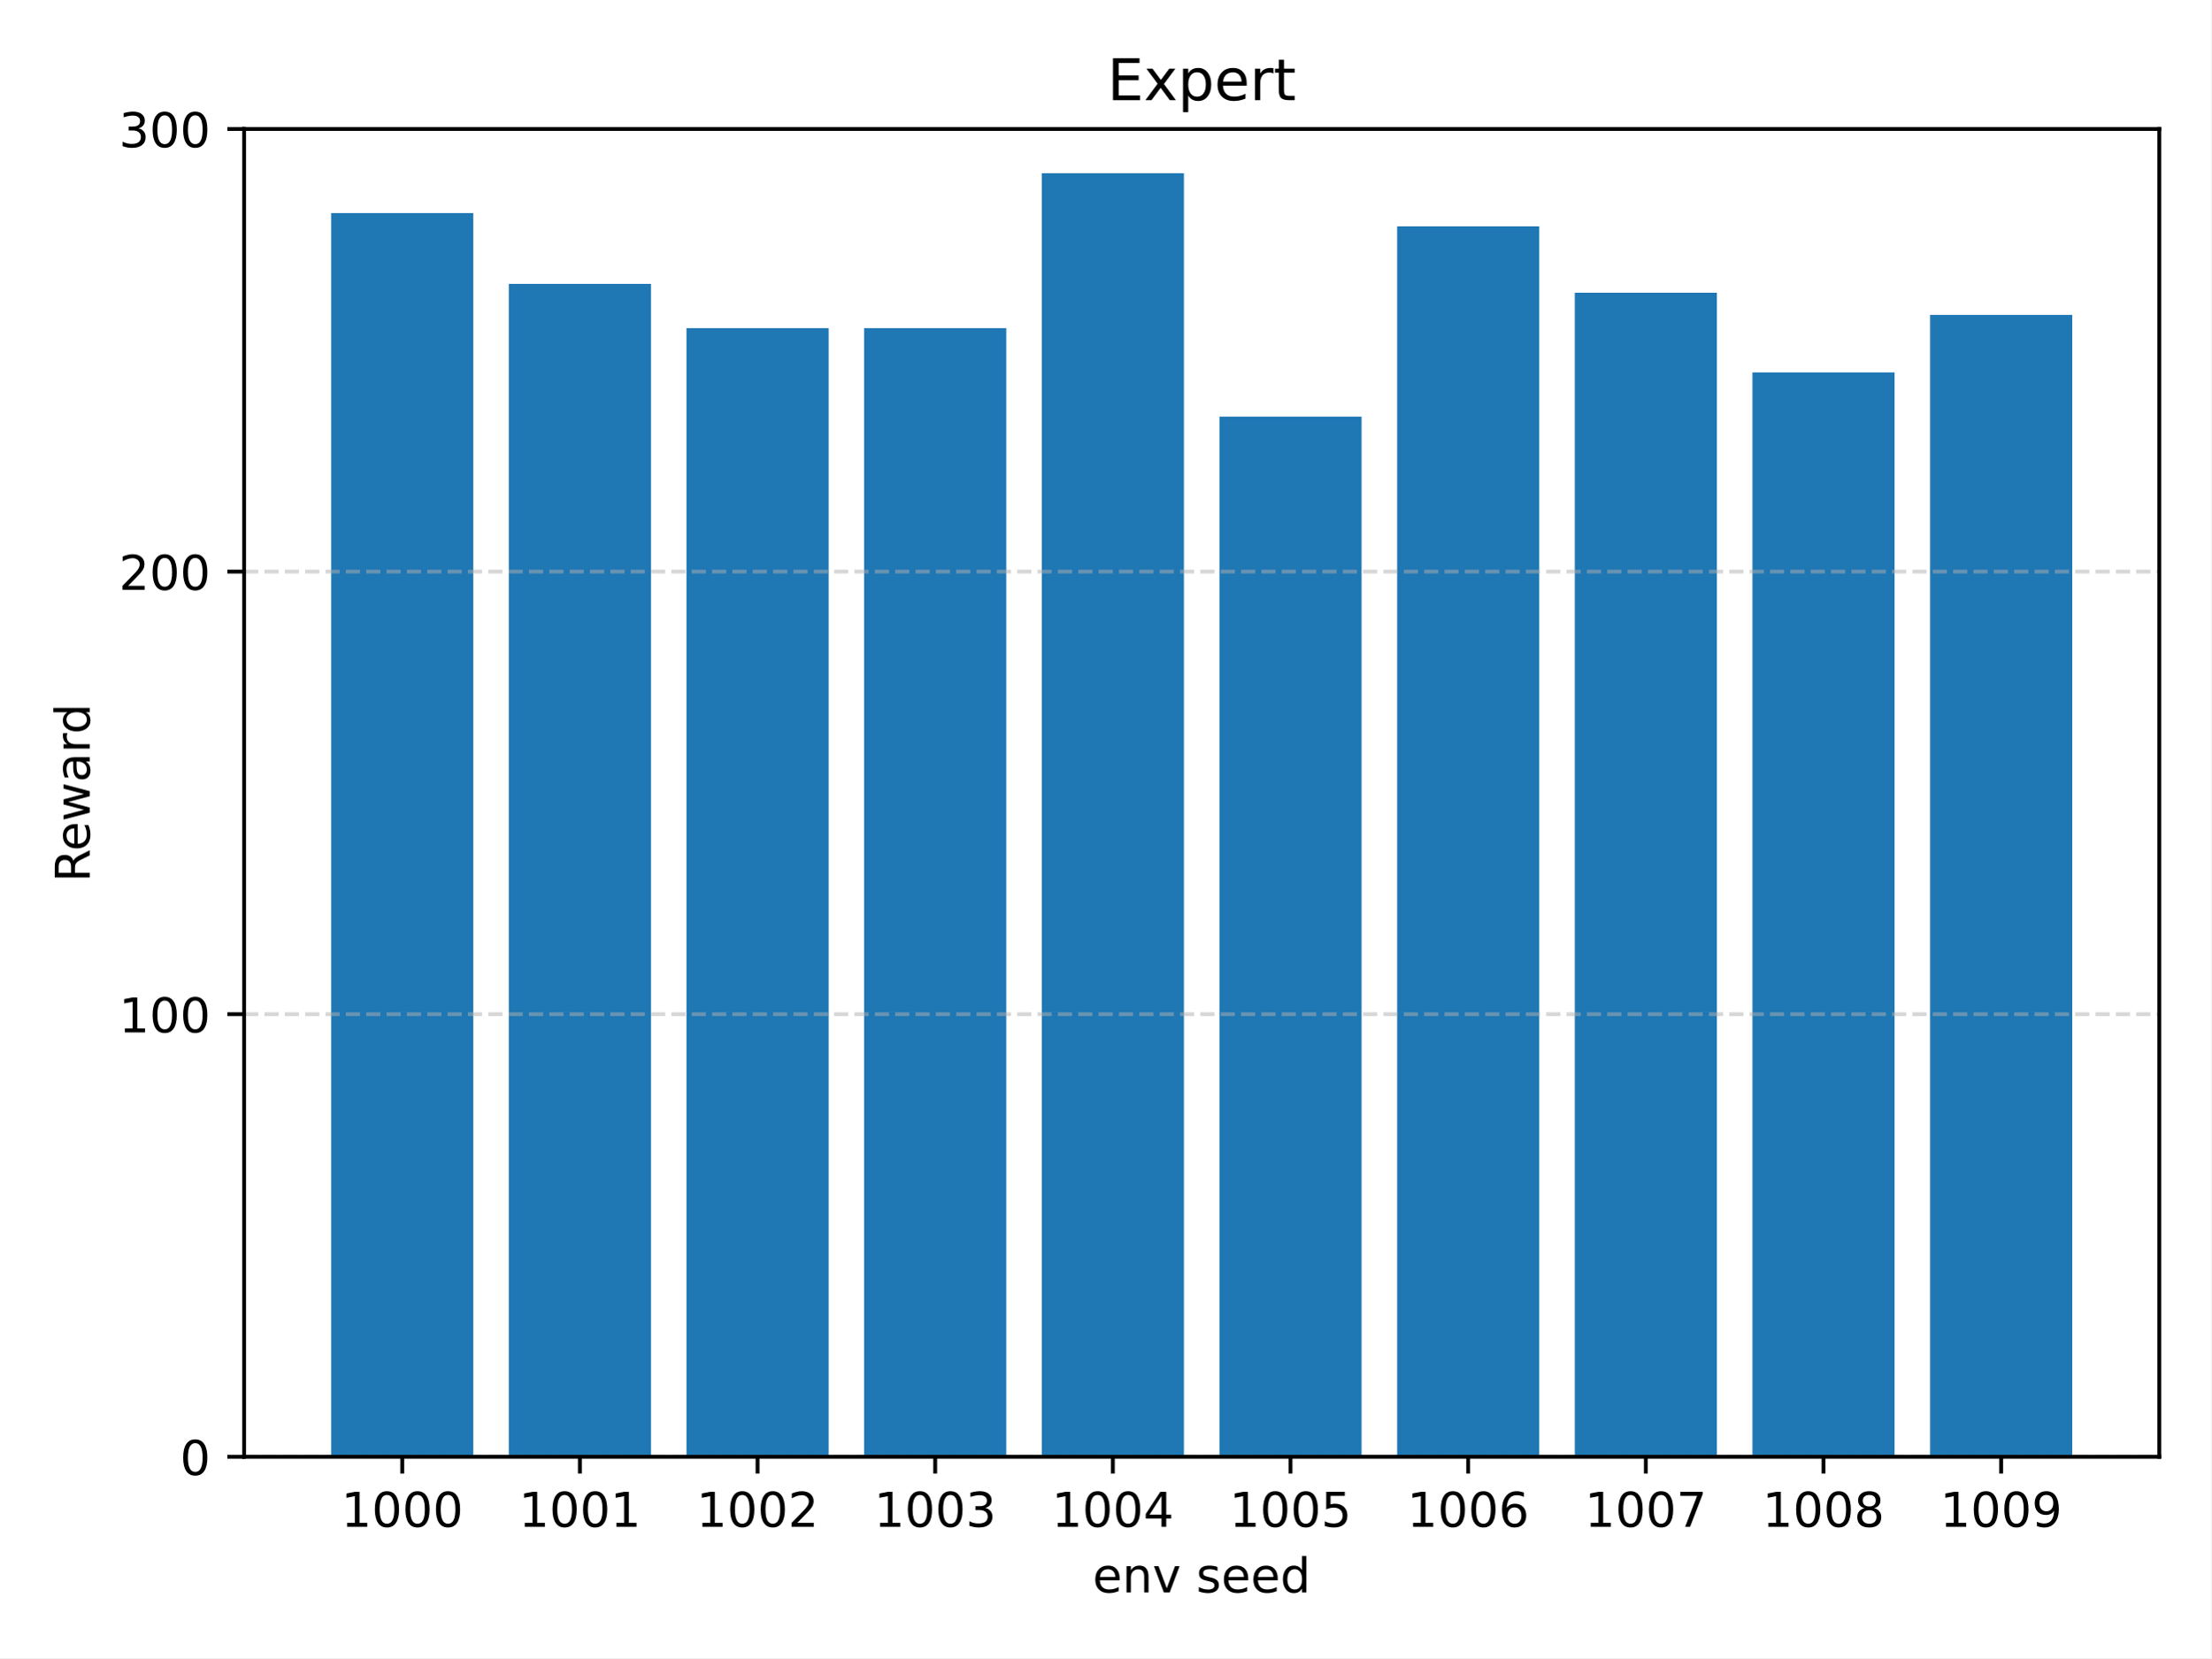
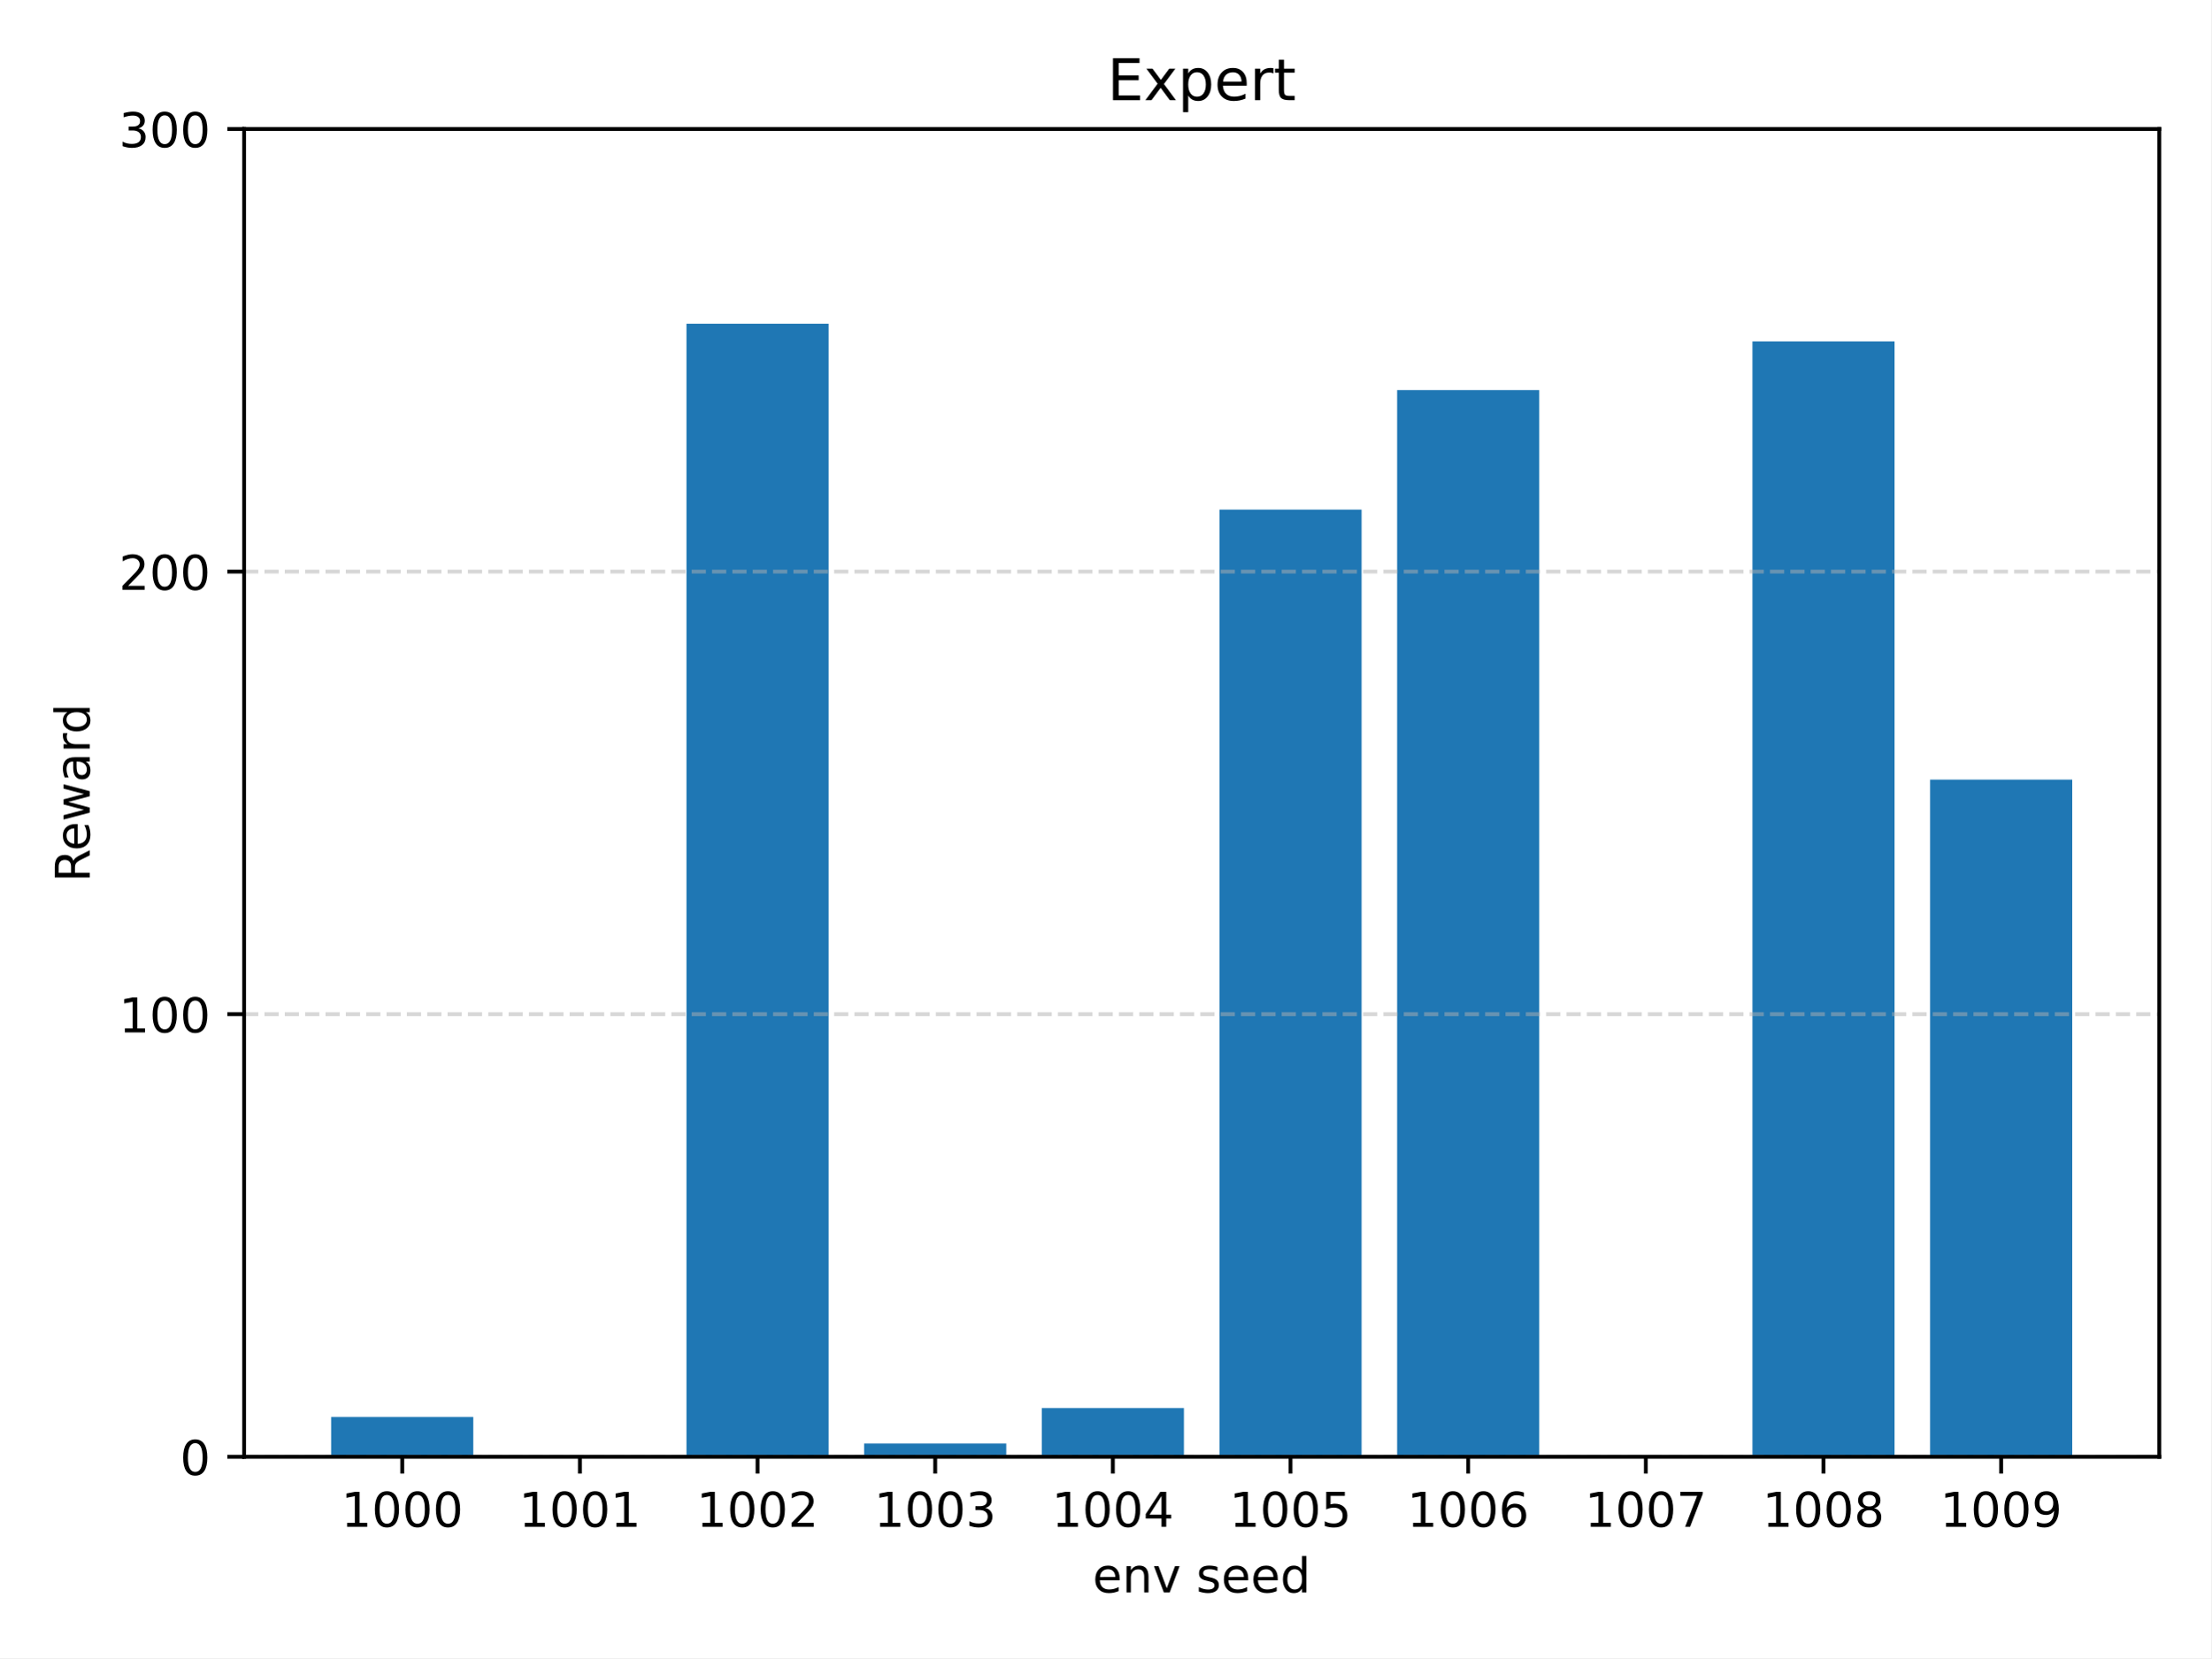
<svg xmlns="http://www.w3.org/2000/svg" xmlns:xlink="http://www.w3.org/1999/xlink" width="460.8pt" height="345.6pt" viewBox="0 0 460.8 345.6" version="1.1">
  <defs>
    <style type="text/css">*{stroke-linejoin: round; stroke-linecap: butt}</style>
  </defs>
  <g id="figure_1">
    <g id="patch_1">
      <path d="M 0 345.6  L 460.8 345.6  L 460.8 0  L 0 0  z " style="fill: #ffffff" />
    </g>
    <g id="axes_1">
      <g id="patch_2">
        <path d="M 50.87 303.64  L 450 303.64  L 450 26.88  L 50.87 26.88  z " style="fill: #ffffff" />
      </g>
      <g id="patch_3">
-         <path d="M 69.012 303.64  L 98.632 303.64  L 98.632 44.408  L 69.012 44.408  z " clip-path="url(#pa2e0b79416)" style="fill: #1f77b4" />
+         <path d="M 69.012 303.64  L 98.632 303.64  L 98.632 295.337  L 69.012 295.337  z " clip-path="url(#p3d561e9bcd)" style="fill: #1f77b4" />
      </g>
      <g id="patch_4">
-         <path d="M 106.037 303.64  L 135.657 303.64  L 135.657 59.169  L 106.037 59.169  z " clip-path="url(#pa2e0b79416)" style="fill: #1f77b4" />
+         <path d="M 106.037 303.64  L 135.657 303.64  L 135.657 421.724  L 106.037 421.724  z " clip-path="url(#p3d561e9bcd)" style="fill: #1f77b4" />
      </g>
      <g id="patch_5">
-         <path d="M 143.062 303.64  L 172.682 303.64  L 172.682 68.394  L 143.062 68.394  z " clip-path="url(#pa2e0b79416)" style="fill: #1f77b4" />
+         <path d="M 143.062 303.64  L 172.682 303.64  L 172.682 67.471  L 143.062 67.471  z " clip-path="url(#p3d561e9bcd)" style="fill: #1f77b4" />
      </g>
      <g id="patch_6">
-         <path d="M 180.087 303.64  L 209.707 303.64  L 209.707 68.394  L 180.087 68.394  z " clip-path="url(#pa2e0b79416)" style="fill: #1f77b4" />
+         <path d="M 180.087 303.64  L 209.707 303.64  L 209.707 300.872  L 180.087 300.872  z " clip-path="url(#p3d561e9bcd)" style="fill: #1f77b4" />
      </g>
      <g id="patch_7">
-         <path d="M 217.112 303.64  L 246.732 303.64  L 246.732 36.105  L 217.112 36.105  z " clip-path="url(#pa2e0b79416)" style="fill: #1f77b4" />
+         <path d="M 217.112 303.64  L 246.732 303.64  L 246.732 293.492  L 217.112 293.492  z " clip-path="url(#p3d561e9bcd)" style="fill: #1f77b4" />
      </g>
      <g id="patch_8">
-         <path d="M 254.138 303.64  L 283.758 303.64  L 283.758 86.845  L 254.138 86.845  z " clip-path="url(#pa2e0b79416)" style="fill: #1f77b4" />
+         <path d="M 254.138 303.64  L 283.758 303.64  L 283.758 106.218  L 254.138 106.218  z " clip-path="url(#p3d561e9bcd)" style="fill: #1f77b4" />
      </g>
      <g id="patch_9">
-         <path d="M 291.163 303.64  L 320.783 303.64  L 320.783 47.176  L 291.163 47.176  z " clip-path="url(#pa2e0b79416)" style="fill: #1f77b4" />
+         <path d="M 291.163 303.64  L 320.783 303.64  L 320.783 81.309  L 291.163 81.309  z " clip-path="url(#p3d561e9bcd)" style="fill: #1f77b4" />
      </g>
      <g id="patch_10">
-         <path d="M 328.188 303.64  L 357.808 303.64  L 357.808 61.014  L 328.188 61.014  z " clip-path="url(#pa2e0b79416)" style="fill: #1f77b4" />
+         <path d="M 328.188 303.64  L 357.808 303.64  L 357.808 358.992  L 328.188 358.992  z " clip-path="url(#p3d561e9bcd)" style="fill: #1f77b4" />
      </g>
      <g id="patch_11">
-         <path d="M 365.213 303.64  L 394.833 303.64  L 394.833 77.619  L 365.213 77.619  z " clip-path="url(#pa2e0b79416)" style="fill: #1f77b4" />
+         <path d="M 365.213 303.64  L 394.833 303.64  L 394.833 71.162  L 365.213 71.162  z " clip-path="url(#p3d561e9bcd)" style="fill: #1f77b4" />
      </g>
      <g id="patch_12">
-         <path d="M 402.238 303.64  L 431.858 303.64  L 431.858 65.626  L 402.238 65.626  z " clip-path="url(#pa2e0b79416)" style="fill: #1f77b4" />
+         <path d="M 402.238 303.64  L 431.858 303.64  L 431.858 162.492  L 402.238 162.492  z " clip-path="url(#p3d561e9bcd)" style="fill: #1f77b4" />
      </g>
      <g id="matplotlib.axis_1">
        <g id="xtick_1">
          <g id="line2d_1">
            <defs>
-               <path id="m537cabb156" d="M 0 0  L 0 3.5  " style="stroke: #000000; stroke-width: 0.8" />
+               <path id="mb7115f90fc" d="M 0 0  L 0 3.5  " style="stroke: #000000; stroke-width: 0.8" />
            </defs>
            <g>
-               <use xlink:href="#m537cabb156" x="83.822" y="303.64" style="stroke: #000000; stroke-width: 0.8" />
+               <use xlink:href="#mb7115f90fc" x="83.822" y="303.64" style="stroke: #000000; stroke-width: 0.8" />
            </g>
          </g>
          <g id="text_1">
            <g transform="translate(71.09729 318.2384) scale(0.1 -0.1)">
              <defs>
                <path id="DejaVuSans-31" d="M 794 531  L 1825 531  L 1825 4091  L 703 3866  L 703 4441  L 1819 4666  L 2450 4666  L 2450 531  L 3481 531  L 3481 0  L 794 0  L 794 531  z " transform="scale(0.015625)" />
                <path id="DejaVuSans-30" d="M 2034 4250  Q 1547 4250 1301 3770  Q 1056 3291 1056 2328  Q 1056 1369 1301 889  Q 1547 409 2034 409  Q 2525 409 2770 889  Q 3016 1369 3016 2328  Q 3016 3291 2770 3770  Q 2525 4250 2034 4250  z M 2034 4750  Q 2819 4750 3233 4129  Q 3647 3509 3647 2328  Q 3647 1150 3233 529  Q 2819 -91 2034 -91  Q 1250 -91 836 529  Q 422 1150 422 2328  Q 422 3509 836 4129  Q 1250 4750 2034 4750  z " transform="scale(0.015625)" />
              </defs>
              <use xlink:href="#DejaVuSans-31" />
              <use xlink:href="#DejaVuSans-30" x="63.623" />
              <use xlink:href="#DejaVuSans-30" x="127.246" />
              <use xlink:href="#DejaVuSans-30" x="190.869" />
            </g>
          </g>
        </g>
        <g id="xtick_2">
          <g id="line2d_2">
            <g>
-               <use xlink:href="#m537cabb156" x="120.847" y="303.64" style="stroke: #000000; stroke-width: 0.8" />
+               <use xlink:href="#mb7115f90fc" x="120.847" y="303.64" style="stroke: #000000; stroke-width: 0.8" />
            </g>
          </g>
          <g id="text_2">
            <g transform="translate(108.1223 318.2384) scale(0.1 -0.1)">
              <use xlink:href="#DejaVuSans-31" />
              <use xlink:href="#DejaVuSans-30" x="63.623" />
              <use xlink:href="#DejaVuSans-30" x="127.246" />
              <use xlink:href="#DejaVuSans-31" x="190.869" />
            </g>
          </g>
        </g>
        <g id="xtick_3">
          <g id="line2d_3">
            <g>
-               <use xlink:href="#m537cabb156" x="157.872" y="303.64" style="stroke: #000000; stroke-width: 0.8" />
+               <use xlink:href="#mb7115f90fc" x="157.872" y="303.64" style="stroke: #000000; stroke-width: 0.8" />
            </g>
          </g>
          <g id="text_3">
            <g transform="translate(145.1474 318.2384) scale(0.1 -0.1)">
              <defs>
                <path id="DejaVuSans-32" d="M 1228 531  L 3431 531  L 3431 0  L 469 0  L 469 531  Q 828 903 1448 1529  Q 2069 2156 2228 2338  Q 2531 2678 2651 2914  Q 2772 3150 2772 3378  Q 2772 3750 2511 3984  Q 2250 4219 1831 4219  Q 1534 4219 1204 4116  Q 875 4013 500 3803  L 500 4441  Q 881 4594 1212 4672  Q 1544 4750 1819 4750  Q 2544 4750 2975 4387  Q 3406 4025 3406 3419  Q 3406 3131 3298 2873  Q 3191 2616 2906 2266  Q 2828 2175 2409 1742  Q 1991 1309 1228 531  z " transform="scale(0.015625)" />
              </defs>
              <use xlink:href="#DejaVuSans-31" />
              <use xlink:href="#DejaVuSans-30" x="63.623" />
              <use xlink:href="#DejaVuSans-30" x="127.246" />
              <use xlink:href="#DejaVuSans-32" x="190.869" />
            </g>
          </g>
        </g>
        <g id="xtick_4">
          <g id="line2d_4">
            <g>
-               <use xlink:href="#m537cabb156" x="194.897" y="303.64" style="stroke: #000000; stroke-width: 0.8" />
+               <use xlink:href="#mb7115f90fc" x="194.897" y="303.64" style="stroke: #000000; stroke-width: 0.8" />
            </g>
          </g>
          <g id="text_4">
            <g transform="translate(182.1724 318.2384) scale(0.1 -0.1)">
              <defs>
                <path id="DejaVuSans-33" d="M 2597 2516  Q 3050 2419 3304 2112  Q 3559 1806 3559 1356  Q 3559 666 3084 287  Q 2609 -91 1734 -91  Q 1441 -91 1130 -33  Q 819 25 488 141  L 488 750  Q 750 597 1062 519  Q 1375 441 1716 441  Q 2309 441 2620 675  Q 2931 909 2931 1356  Q 2931 1769 2642 2001  Q 2353 2234 1838 2234  L 1294 2234  L 1294 2753  L 1863 2753  Q 2328 2753 2575 2939  Q 2822 3125 2822 3475  Q 2822 3834 2567 4026  Q 2313 4219 1838 4219  Q 1578 4219 1281 4162  Q 984 4106 628 3988  L 628 4550  Q 988 4650 1302 4700  Q 1616 4750 1894 4750  Q 2613 4750 3031 4423  Q 3450 4097 3450 3541  Q 3450 3153 3228 2886  Q 3006 2619 2597 2516  z " transform="scale(0.015625)" />
              </defs>
              <use xlink:href="#DejaVuSans-31" />
              <use xlink:href="#DejaVuSans-30" x="63.623" />
              <use xlink:href="#DejaVuSans-30" x="127.246" />
              <use xlink:href="#DejaVuSans-33" x="190.869" />
            </g>
          </g>
        </g>
        <g id="xtick_5">
          <g id="line2d_5">
            <g>
-               <use xlink:href="#m537cabb156" x="231.922" y="303.64" style="stroke: #000000; stroke-width: 0.8" />
+               <use xlink:href="#mb7115f90fc" x="231.922" y="303.64" style="stroke: #000000; stroke-width: 0.8" />
            </g>
          </g>
          <g id="text_5">
            <g transform="translate(219.1975 318.2384) scale(0.1 -0.1)">
              <defs>
                <path id="DejaVuSans-34" d="M 2419 4116  L 825 1625  L 2419 1625  L 2419 4116  z M 2253 4666  L 3047 4666  L 3047 1625  L 3713 1625  L 3713 1100  L 3047 1100  L 3047 0  L 2419 0  L 2419 1100  L 313 1100  L 313 1709  L 2253 4666  z " transform="scale(0.015625)" />
              </defs>
              <use xlink:href="#DejaVuSans-31" />
              <use xlink:href="#DejaVuSans-30" x="63.623" />
              <use xlink:href="#DejaVuSans-30" x="127.246" />
              <use xlink:href="#DejaVuSans-34" x="190.869" />
            </g>
          </g>
        </g>
        <g id="xtick_6">
          <g id="line2d_6">
            <g>
-               <use xlink:href="#m537cabb156" x="268.948" y="303.64" style="stroke: #000000; stroke-width: 0.8" />
+               <use xlink:href="#mb7115f90fc" x="268.948" y="303.64" style="stroke: #000000; stroke-width: 0.8" />
            </g>
          </g>
          <g id="text_6">
            <g transform="translate(256.2225 318.2384) scale(0.1 -0.1)">
              <defs>
                <path id="DejaVuSans-35" d="M 691 4666  L 3169 4666  L 3169 4134  L 1269 4134  L 1269 2991  Q 1406 3038 1543 3061  Q 1681 3084 1819 3084  Q 2600 3084 3056 2656  Q 3513 2228 3513 1497  Q 3513 744 3044 326  Q 2575 -91 1722 -91  Q 1428 -91 1123 -41  Q 819 9 494 109  L 494 744  Q 775 591 1075 516  Q 1375 441 1709 441  Q 2250 441 2565 725  Q 2881 1009 2881 1497  Q 2881 1984 2565 2268  Q 2250 2553 1709 2553  Q 1456 2553 1204 2497  Q 953 2441 691 2322  L 691 4666  z " transform="scale(0.015625)" />
              </defs>
              <use xlink:href="#DejaVuSans-31" />
              <use xlink:href="#DejaVuSans-30" x="63.623" />
              <use xlink:href="#DejaVuSans-30" x="127.246" />
              <use xlink:href="#DejaVuSans-35" x="190.869" />
            </g>
          </g>
        </g>
        <g id="xtick_7">
          <g id="line2d_7">
            <g>
-               <use xlink:href="#m537cabb156" x="305.973" y="303.64" style="stroke: #000000; stroke-width: 0.8" />
+               <use xlink:href="#mb7115f90fc" x="305.973" y="303.64" style="stroke: #000000; stroke-width: 0.8" />
            </g>
          </g>
          <g id="text_7">
            <g transform="translate(293.2476 318.2384) scale(0.1 -0.1)">
              <defs>
                <path id="DejaVuSans-36" d="M 2113 2584  Q 1688 2584 1439 2293  Q 1191 2003 1191 1497  Q 1191 994 1439 701  Q 1688 409 2113 409  Q 2538 409 2786 701  Q 3034 994 3034 1497  Q 3034 2003 2786 2293  Q 2538 2584 2113 2584  z M 3366 4563  L 3366 3988  Q 3128 4100 2886 4159  Q 2644 4219 2406 4219  Q 1781 4219 1451 3797  Q 1122 3375 1075 2522  Q 1259 2794 1537 2939  Q 1816 3084 2150 3084  Q 2853 3084 3261 2657  Q 3669 2231 3669 1497  Q 3669 778 3244 343  Q 2819 -91 2113 -91  Q 1303 -91 875 529  Q 447 1150 447 2328  Q 447 3434 972 4092  Q 1497 4750 2381 4750  Q 2619 4750 2861 4703  Q 3103 4656 3366 4563  z " transform="scale(0.015625)" />
              </defs>
              <use xlink:href="#DejaVuSans-31" />
              <use xlink:href="#DejaVuSans-30" x="63.623" />
              <use xlink:href="#DejaVuSans-30" x="127.246" />
              <use xlink:href="#DejaVuSans-36" x="190.869" />
            </g>
          </g>
        </g>
        <g id="xtick_8">
          <g id="line2d_8">
            <g>
-               <use xlink:href="#m537cabb156" x="342.998" y="303.64" style="stroke: #000000; stroke-width: 0.8" />
+               <use xlink:href="#mb7115f90fc" x="342.998" y="303.64" style="stroke: #000000; stroke-width: 0.8" />
            </g>
          </g>
          <g id="text_8">
            <g transform="translate(330.2726 318.2384) scale(0.1 -0.1)">
              <defs>
                <path id="DejaVuSans-37" d="M 525 4666  L 3525 4666  L 3525 4397  L 1831 0  L 1172 0  L 2766 4134  L 525 4134  L 525 4666  z " transform="scale(0.015625)" />
              </defs>
              <use xlink:href="#DejaVuSans-31" />
              <use xlink:href="#DejaVuSans-30" x="63.623" />
              <use xlink:href="#DejaVuSans-30" x="127.246" />
              <use xlink:href="#DejaVuSans-37" x="190.869" />
            </g>
          </g>
        </g>
        <g id="xtick_9">
          <g id="line2d_9">
            <g>
-               <use xlink:href="#m537cabb156" x="380.023" y="303.64" style="stroke: #000000; stroke-width: 0.8" />
+               <use xlink:href="#mb7115f90fc" x="380.023" y="303.64" style="stroke: #000000; stroke-width: 0.8" />
            </g>
          </g>
          <g id="text_9">
            <g transform="translate(367.2977 318.2384) scale(0.1 -0.1)">
              <defs>
                <path id="DejaVuSans-38" d="M 2034 2216  Q 1584 2216 1326 1975  Q 1069 1734 1069 1313  Q 1069 891 1326 650  Q 1584 409 2034 409  Q 2484 409 2743 651  Q 3003 894 3003 1313  Q 3003 1734 2745 1975  Q 2488 2216 2034 2216  z M 1403 2484  Q 997 2584 770 2862  Q 544 3141 544 3541  Q 544 4100 942 4425  Q 1341 4750 2034 4750  Q 2731 4750 3128 4425  Q 3525 4100 3525 3541  Q 3525 3141 3298 2862  Q 3072 2584 2669 2484  Q 3125 2378 3379 2068  Q 3634 1759 3634 1313  Q 3634 634 3220 271  Q 2806 -91 2034 -91  Q 1263 -91 848 271  Q 434 634 434 1313  Q 434 1759 690 2068  Q 947 2378 1403 2484  z M 1172 3481  Q 1172 3119 1398 2916  Q 1625 2713 2034 2713  Q 2441 2713 2670 2916  Q 2900 3119 2900 3481  Q 2900 3844 2670 4047  Q 2441 4250 2034 4250  Q 1625 4250 1398 4047  Q 1172 3844 1172 3481  z " transform="scale(0.015625)" />
              </defs>
              <use xlink:href="#DejaVuSans-31" />
              <use xlink:href="#DejaVuSans-30" x="63.623" />
              <use xlink:href="#DejaVuSans-30" x="127.246" />
              <use xlink:href="#DejaVuSans-38" x="190.869" />
            </g>
          </g>
        </g>
        <g id="xtick_10">
          <g id="line2d_10">
            <g>
-               <use xlink:href="#m537cabb156" x="417.048" y="303.64" style="stroke: #000000; stroke-width: 0.8" />
+               <use xlink:href="#mb7115f90fc" x="417.048" y="303.64" style="stroke: #000000; stroke-width: 0.8" />
            </g>
          </g>
          <g id="text_10">
            <g transform="translate(404.3227 318.2384) scale(0.1 -0.1)">
              <defs>
                <path id="DejaVuSans-39" d="M 703 97  L 703 672  Q 941 559 1184 500  Q 1428 441 1663 441  Q 2288 441 2617 861  Q 2947 1281 2994 2138  Q 2813 1869 2534 1725  Q 2256 1581 1919 1581  Q 1219 1581 811 2004  Q 403 2428 403 3163  Q 403 3881 828 4315  Q 1253 4750 1959 4750  Q 2769 4750 3195 4129  Q 3622 3509 3622 2328  Q 3622 1225 3098 567  Q 2575 -91 1691 -91  Q 1453 -91 1209 -44  Q 966 3 703 97  z M 1959 2075  Q 2384 2075 2632 2365  Q 2881 2656 2881 3163  Q 2881 3666 2632 3958  Q 2384 4250 1959 4250  Q 1534 4250 1286 3958  Q 1038 3666 1038 3163  Q 1038 2656 1286 2365  Q 1534 2075 1959 2075  z " transform="scale(0.015625)" />
              </defs>
              <use xlink:href="#DejaVuSans-31" />
              <use xlink:href="#DejaVuSans-30" x="63.623" />
              <use xlink:href="#DejaVuSans-30" x="127.246" />
              <use xlink:href="#DejaVuSans-39" x="190.869" />
            </g>
          </g>
        </g>
        <g id="text_11">
          <g transform="translate(227.7092 331.9166) scale(0.1 -0.1)">
            <defs>
              <path id="DejaVuSans-65" d="M 3597 1894  L 3597 1613  L 953 1613  Q 991 1019 1311 708  Q 1631 397 2203 397  Q 2534 397 2845 478  Q 3156 559 3463 722  L 3463 178  Q 3153 47 2828 -22  Q 2503 -91 2169 -91  Q 1331 -91 842 396  Q 353 884 353 1716  Q 353 2575 817 3079  Q 1281 3584 2069 3584  Q 2775 3584 3186 3129  Q 3597 2675 3597 1894  z M 3022 2063  Q 3016 2534 2758 2815  Q 2500 3097 2075 3097  Q 1594 3097 1305 2825  Q 1016 2553 972 2059  L 3022 2063  z " transform="scale(0.015625)" />
              <path id="DejaVuSans-6e" d="M 3513 2113  L 3513 0  L 2938 0  L 2938 2094  Q 2938 2591 2744 2837  Q 2550 3084 2163 3084  Q 1697 3084 1428 2787  Q 1159 2491 1159 1978  L 1159 0  L 581 0  L 581 3500  L 1159 3500  L 1159 2956  Q 1366 3272 1645 3428  Q 1925 3584 2291 3584  Q 2894 3584 3203 3211  Q 3513 2838 3513 2113  z " transform="scale(0.015625)" />
              <path id="DejaVuSans-76" d="M 191 3500  L 800 3500  L 1894 563  L 2988 3500  L 3597 3500  L 2284 0  L 1503 0  L 191 3500  z " transform="scale(0.015625)" />
              <path id="DejaVuSans-20" transform="scale(0.015625)" />
              <path id="DejaVuSans-73" d="M 2834 3397  L 2834 2853  Q 2591 2978 2328 3040  Q 2066 3103 1784 3103  Q 1356 3103 1142 2972  Q 928 2841 928 2578  Q 928 2378 1081 2264  Q 1234 2150 1697 2047  L 1894 2003  Q 2506 1872 2764 1633  Q 3022 1394 3022 966  Q 3022 478 2636 193  Q 2250 -91 1575 -91  Q 1294 -91 989 -36  Q 684 19 347 128  L 347 722  Q 666 556 975 473  Q 1284 391 1588 391  Q 1994 391 2212 530  Q 2431 669 2431 922  Q 2431 1156 2273 1281  Q 2116 1406 1581 1522  L 1381 1569  Q 847 1681 609 1914  Q 372 2147 372 2553  Q 372 3047 722 3315  Q 1072 3584 1716 3584  Q 2034 3584 2315 3537  Q 2597 3491 2834 3397  z " transform="scale(0.015625)" />
              <path id="DejaVuSans-64" d="M 2906 2969  L 2906 4863  L 3481 4863  L 3481 0  L 2906 0  L 2906 525  Q 2725 213 2448 61  Q 2172 -91 1784 -91  Q 1150 -91 751 415  Q 353 922 353 1747  Q 353 2572 751 3078  Q 1150 3584 1784 3584  Q 2172 3584 2448 3432  Q 2725 3281 2906 2969  z M 947 1747  Q 947 1113 1208 752  Q 1469 391 1925 391  Q 2381 391 2643 752  Q 2906 1113 2906 1747  Q 2906 2381 2643 2742  Q 2381 3103 1925 3103  Q 1469 3103 1208 2742  Q 947 2381 947 1747  z " transform="scale(0.015625)" />
            </defs>
            <use xlink:href="#DejaVuSans-65" />
            <use xlink:href="#DejaVuSans-6e" x="61.523" />
            <use xlink:href="#DejaVuSans-76" x="124.902" />
            <use xlink:href="#DejaVuSans-20" x="184.082" />
            <use xlink:href="#DejaVuSans-73" x="215.869" />
            <use xlink:href="#DejaVuSans-65" x="267.969" />
            <use xlink:href="#DejaVuSans-65" x="329.492" />
            <use xlink:href="#DejaVuSans-64" x="391.016" />
          </g>
        </g>
      </g>
      <g id="matplotlib.axis_2">
        <g id="ytick_1">
          <g id="line2d_11">
-             <path d="M 50.87 303.64  L 450 303.64  " clip-path="url(#pa2e0b79416)" style="fill: none; stroke-dasharray: 2.96,1.28; stroke-dashoffset: 0; stroke: #b0b0b0; stroke-opacity: 0.5; stroke-width: 0.8" />
+             <path d="M 50.87 303.64  L 450 303.64  " clip-path="url(#p3d561e9bcd)" style="fill: none; stroke-dasharray: 2.96,1.28; stroke-dashoffset: 0; stroke: #b0b0b0; stroke-opacity: 0.5; stroke-width: 0.8" />
          </g>
          <g id="line2d_12">
            <defs>
-               <path id="ma903e60302" d="M 0 0  L -3.5 0  " style="stroke: #000000; stroke-width: 0.8" />
+               <path id="m6d50aedfff" d="M 0 0  L -3.5 0  " style="stroke: #000000; stroke-width: 0.8" />
            </defs>
            <g>
-               <use xlink:href="#ma903e60302" x="50.87" y="303.64" style="stroke: #000000; stroke-width: 0.8" />
+               <use xlink:href="#m6d50aedfff" x="50.87" y="303.64" style="stroke: #000000; stroke-width: 0.8" />
            </g>
          </g>
          <g id="text_12">
            <g transform="translate(37.5075 307.4392) scale(0.1 -0.1)">
              <use xlink:href="#DejaVuSans-30" />
            </g>
          </g>
        </g>
        <g id="ytick_2">
          <g id="line2d_13">
-             <path d="M 50.87 211.387  L 450 211.387  " clip-path="url(#pa2e0b79416)" style="fill: none; stroke-dasharray: 2.96,1.28; stroke-dashoffset: 0; stroke: #b0b0b0; stroke-opacity: 0.5; stroke-width: 0.8" />
+             <path d="M 50.87 211.387  L 450 211.387  " clip-path="url(#p3d561e9bcd)" style="fill: none; stroke-dasharray: 2.96,1.28; stroke-dashoffset: 0; stroke: #b0b0b0; stroke-opacity: 0.5; stroke-width: 0.8" />
          </g>
          <g id="line2d_14">
            <g>
-               <use xlink:href="#ma903e60302" x="50.87" y="211.387" style="stroke: #000000; stroke-width: 0.8" />
+               <use xlink:href="#m6d50aedfff" x="50.87" y="211.387" style="stroke: #000000; stroke-width: 0.8" />
            </g>
          </g>
          <g id="text_13">
            <g transform="translate(24.7825 215.1859) scale(0.1 -0.1)">
              <use xlink:href="#DejaVuSans-31" />
              <use xlink:href="#DejaVuSans-30" x="63.623" />
              <use xlink:href="#DejaVuSans-30" x="127.246" />
            </g>
          </g>
        </g>
        <g id="ytick_3">
          <g id="line2d_15">
-             <path d="M 50.87 119.133  L 450 119.133  " clip-path="url(#pa2e0b79416)" style="fill: none; stroke-dasharray: 2.96,1.28; stroke-dashoffset: 0; stroke: #b0b0b0; stroke-opacity: 0.5; stroke-width: 0.8" />
+             <path d="M 50.87 119.133  L 450 119.133  " clip-path="url(#p3d561e9bcd)" style="fill: none; stroke-dasharray: 2.96,1.28; stroke-dashoffset: 0; stroke: #b0b0b0; stroke-opacity: 0.5; stroke-width: 0.8" />
          </g>
          <g id="line2d_16">
            <g>
-               <use xlink:href="#ma903e60302" x="50.87" y="119.133" style="stroke: #000000; stroke-width: 0.8" />
+               <use xlink:href="#m6d50aedfff" x="50.87" y="119.133" style="stroke: #000000; stroke-width: 0.8" />
            </g>
          </g>
          <g id="text_14">
            <g transform="translate(24.7825 122.9326) scale(0.1 -0.1)">
              <use xlink:href="#DejaVuSans-32" />
              <use xlink:href="#DejaVuSans-30" x="63.623" />
              <use xlink:href="#DejaVuSans-30" x="127.246" />
            </g>
          </g>
        </g>
        <g id="ytick_4">
          <g id="line2d_17">
-             <path d="M 50.87 26.88  L 450 26.88  " clip-path="url(#pa2e0b79416)" style="fill: none; stroke-dasharray: 2.96,1.28; stroke-dashoffset: 0; stroke: #b0b0b0; stroke-opacity: 0.5; stroke-width: 0.8" />
+             <path d="M 50.87 26.88  L 450 26.88  " clip-path="url(#p3d561e9bcd)" style="fill: none; stroke-dasharray: 2.96,1.28; stroke-dashoffset: 0; stroke: #b0b0b0; stroke-opacity: 0.5; stroke-width: 0.8" />
          </g>
          <g id="line2d_18">
            <g>
-               <use xlink:href="#ma903e60302" x="50.87" y="26.88" style="stroke: #000000; stroke-width: 0.8" />
+               <use xlink:href="#m6d50aedfff" x="50.87" y="26.88" style="stroke: #000000; stroke-width: 0.8" />
            </g>
          </g>
          <g id="text_15">
            <g transform="translate(24.7825 30.67922) scale(0.1 -0.1)">
              <use xlink:href="#DejaVuSans-33" />
              <use xlink:href="#DejaVuSans-30" x="63.623" />
              <use xlink:href="#DejaVuSans-30" x="127.246" />
            </g>
          </g>
        </g>
        <g id="text_16">
          <g transform="translate(18.70281 183.8811) rotate(-90) scale(0.1 -0.1)">
            <defs>
              <path id="DejaVuSans-52" d="M 2841 2188  Q 3044 2119 3236 1894  Q 3428 1669 3622 1275  L 4263 0  L 3584 0  L 2988 1197  Q 2756 1666 2539 1819  Q 2322 1972 1947 1972  L 1259 1972  L 1259 0  L 628 0  L 628 4666  L 2053 4666  Q 2853 4666 3247 4331  Q 3641 3997 3641 3322  Q 3641 2881 3436 2590  Q 3231 2300 2841 2188  z M 1259 4147  L 1259 2491  L 2053 2491  Q 2509 2491 2742 2702  Q 2975 2913 2975 3322  Q 2975 3731 2742 3939  Q 2509 4147 2053 4147  L 1259 4147  z " transform="scale(0.015625)" />
              <path id="DejaVuSans-77" d="M 269 3500  L 844 3500  L 1563 769  L 2278 3500  L 2956 3500  L 3675 769  L 4391 3500  L 4966 3500  L 4050 0  L 3372 0  L 2619 2869  L 1863 0  L 1184 0  L 269 3500  z " transform="scale(0.015625)" />
              <path id="DejaVuSans-61" d="M 2194 1759  Q 1497 1759 1228 1600  Q 959 1441 959 1056  Q 959 750 1161 570  Q 1363 391 1709 391  Q 2188 391 2477 730  Q 2766 1069 2766 1631  L 2766 1759  L 2194 1759  z M 3341 1997  L 3341 0  L 2766 0  L 2766 531  Q 2569 213 2275 61  Q 1981 -91 1556 -91  Q 1019 -91 701 211  Q 384 513 384 1019  Q 384 1609 779 1909  Q 1175 2209 1959 2209  L 2766 2209  L 2766 2266  Q 2766 2663 2505 2880  Q 2244 3097 1772 3097  Q 1472 3097 1187 3025  Q 903 2953 641 2809  L 641 3341  Q 956 3463 1253 3523  Q 1550 3584 1831 3584  Q 2591 3584 2966 3190  Q 3341 2797 3341 1997  z " transform="scale(0.015625)" />
              <path id="DejaVuSans-72" d="M 2631 2963  Q 2534 3019 2420 3045  Q 2306 3072 2169 3072  Q 1681 3072 1420 2755  Q 1159 2438 1159 1844  L 1159 0  L 581 0  L 581 3500  L 1159 3500  L 1159 2956  Q 1341 3275 1631 3429  Q 1922 3584 2338 3584  Q 2397 3584 2469 3576  Q 2541 3569 2628 3553  L 2631 2963  z " transform="scale(0.015625)" />
            </defs>
            <use xlink:href="#DejaVuSans-52" />
            <use xlink:href="#DejaVuSans-65" x="64.982" />
            <use xlink:href="#DejaVuSans-77" x="126.506" />
            <use xlink:href="#DejaVuSans-61" x="208.293" />
            <use xlink:href="#DejaVuSans-72" x="269.572" />
            <use xlink:href="#DejaVuSans-64" x="308.936" />
          </g>
        </g>
      </g>
      <g id="patch_13">
        <path d="M 50.87 303.64  L 50.87 26.88  " style="fill: none; stroke: #000000; stroke-width: 0.8; stroke-linejoin: miter; stroke-linecap: square" />
      </g>
      <g id="patch_14">
        <path d="M 450 303.64  L 450 26.88  " style="fill: none; stroke: #000000; stroke-width: 0.8; stroke-linejoin: miter; stroke-linecap: square" />
      </g>
      <g id="patch_15">
        <path d="M 50.87 303.64  L 450 303.64  " style="fill: none; stroke: #000000; stroke-width: 0.8; stroke-linejoin: miter; stroke-linecap: square" />
      </g>
      <g id="patch_16">
        <path d="M 50.87 26.88  L 450 26.88  " style="fill: none; stroke: #000000; stroke-width: 0.8; stroke-linejoin: miter; stroke-linecap: square" />
      </g>
      <g id="text_17">
        <g transform="translate(230.7728 20.88) scale(0.12 -0.12)">
          <defs>
            <path id="DejaVuSans-45" d="M 628 4666  L 3578 4666  L 3578 4134  L 1259 4134  L 1259 2753  L 3481 2753  L 3481 2222  L 1259 2222  L 1259 531  L 3634 531  L 3634 0  L 628 0  L 628 4666  z " transform="scale(0.015625)" />
            <path id="DejaVuSans-78" d="M 3513 3500  L 2247 1797  L 3578 0  L 2900 0  L 1881 1375  L 863 0  L 184 0  L 1544 1831  L 300 3500  L 978 3500  L 1906 2253  L 2834 3500  L 3513 3500  z " transform="scale(0.015625)" />
            <path id="DejaVuSans-70" d="M 1159 525  L 1159 -1331  L 581 -1331  L 581 3500  L 1159 3500  L 1159 2969  Q 1341 3281 1617 3432  Q 1894 3584 2278 3584  Q 2916 3584 3314 3078  Q 3713 2572 3713 1747  Q 3713 922 3314 415  Q 2916 -91 2278 -91  Q 1894 -91 1617 61  Q 1341 213 1159 525  z M 3116 1747  Q 3116 2381 2855 2742  Q 2594 3103 2138 3103  Q 1681 3103 1420 2742  Q 1159 2381 1159 1747  Q 1159 1113 1420 752  Q 1681 391 2138 391  Q 2594 391 2855 752  Q 3116 1113 3116 1747  z " transform="scale(0.015625)" />
            <path id="DejaVuSans-74" d="M 1172 4494  L 1172 3500  L 2356 3500  L 2356 3053  L 1172 3053  L 1172 1153  Q 1172 725 1289 603  Q 1406 481 1766 481  L 2356 481  L 2356 0  L 1766 0  Q 1100 0 847 248  Q 594 497 594 1153  L 594 3053  L 172 3053  L 172 3500  L 594 3500  L 594 4494  L 1172 4494  z " transform="scale(0.015625)" />
          </defs>
          <use xlink:href="#DejaVuSans-45" />
          <use xlink:href="#DejaVuSans-78" x="63.184" />
          <use xlink:href="#DejaVuSans-70" x="122.363" />
          <use xlink:href="#DejaVuSans-65" x="185.84" />
          <use xlink:href="#DejaVuSans-72" x="247.363" />
          <use xlink:href="#DejaVuSans-74" x="288.477" />
        </g>
      </g>
    </g>
  </g>
  <defs>
-     <clipPath id="pa2e0b79416">
+     <clipPath id="p3d561e9bcd">
      <rect x="50.87" y="26.88" width="399.13" height="276.76" />
    </clipPath>
  </defs>
</svg>
